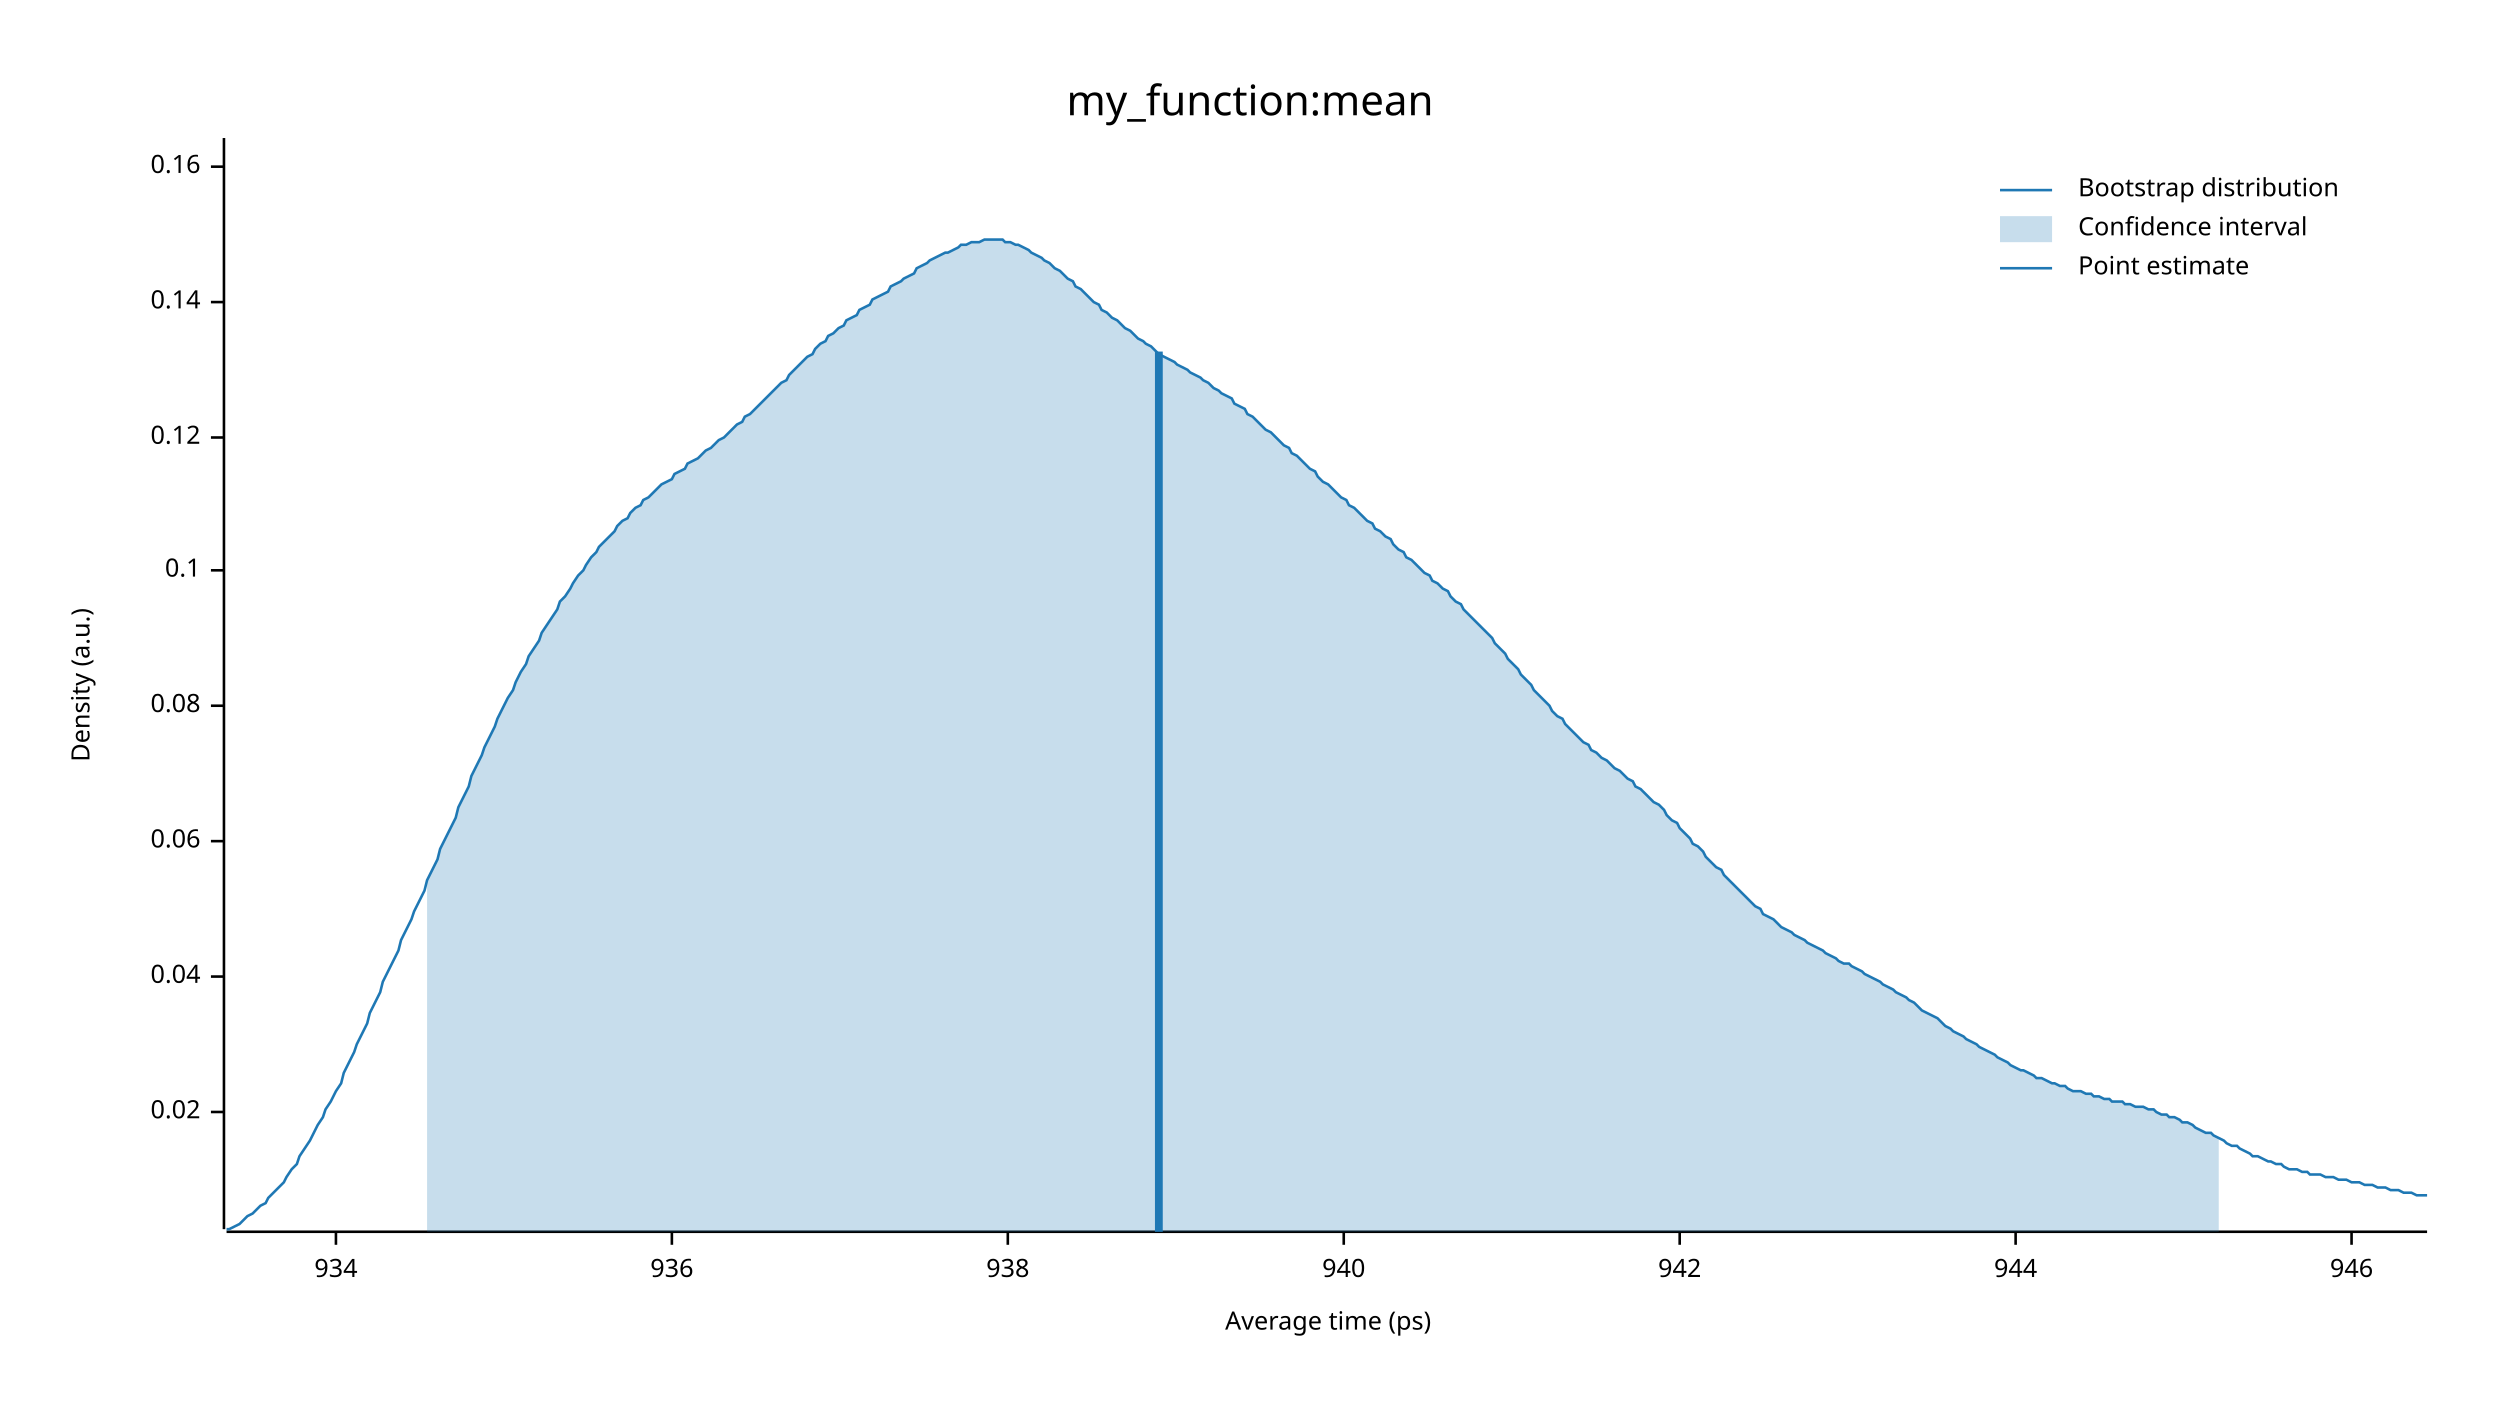
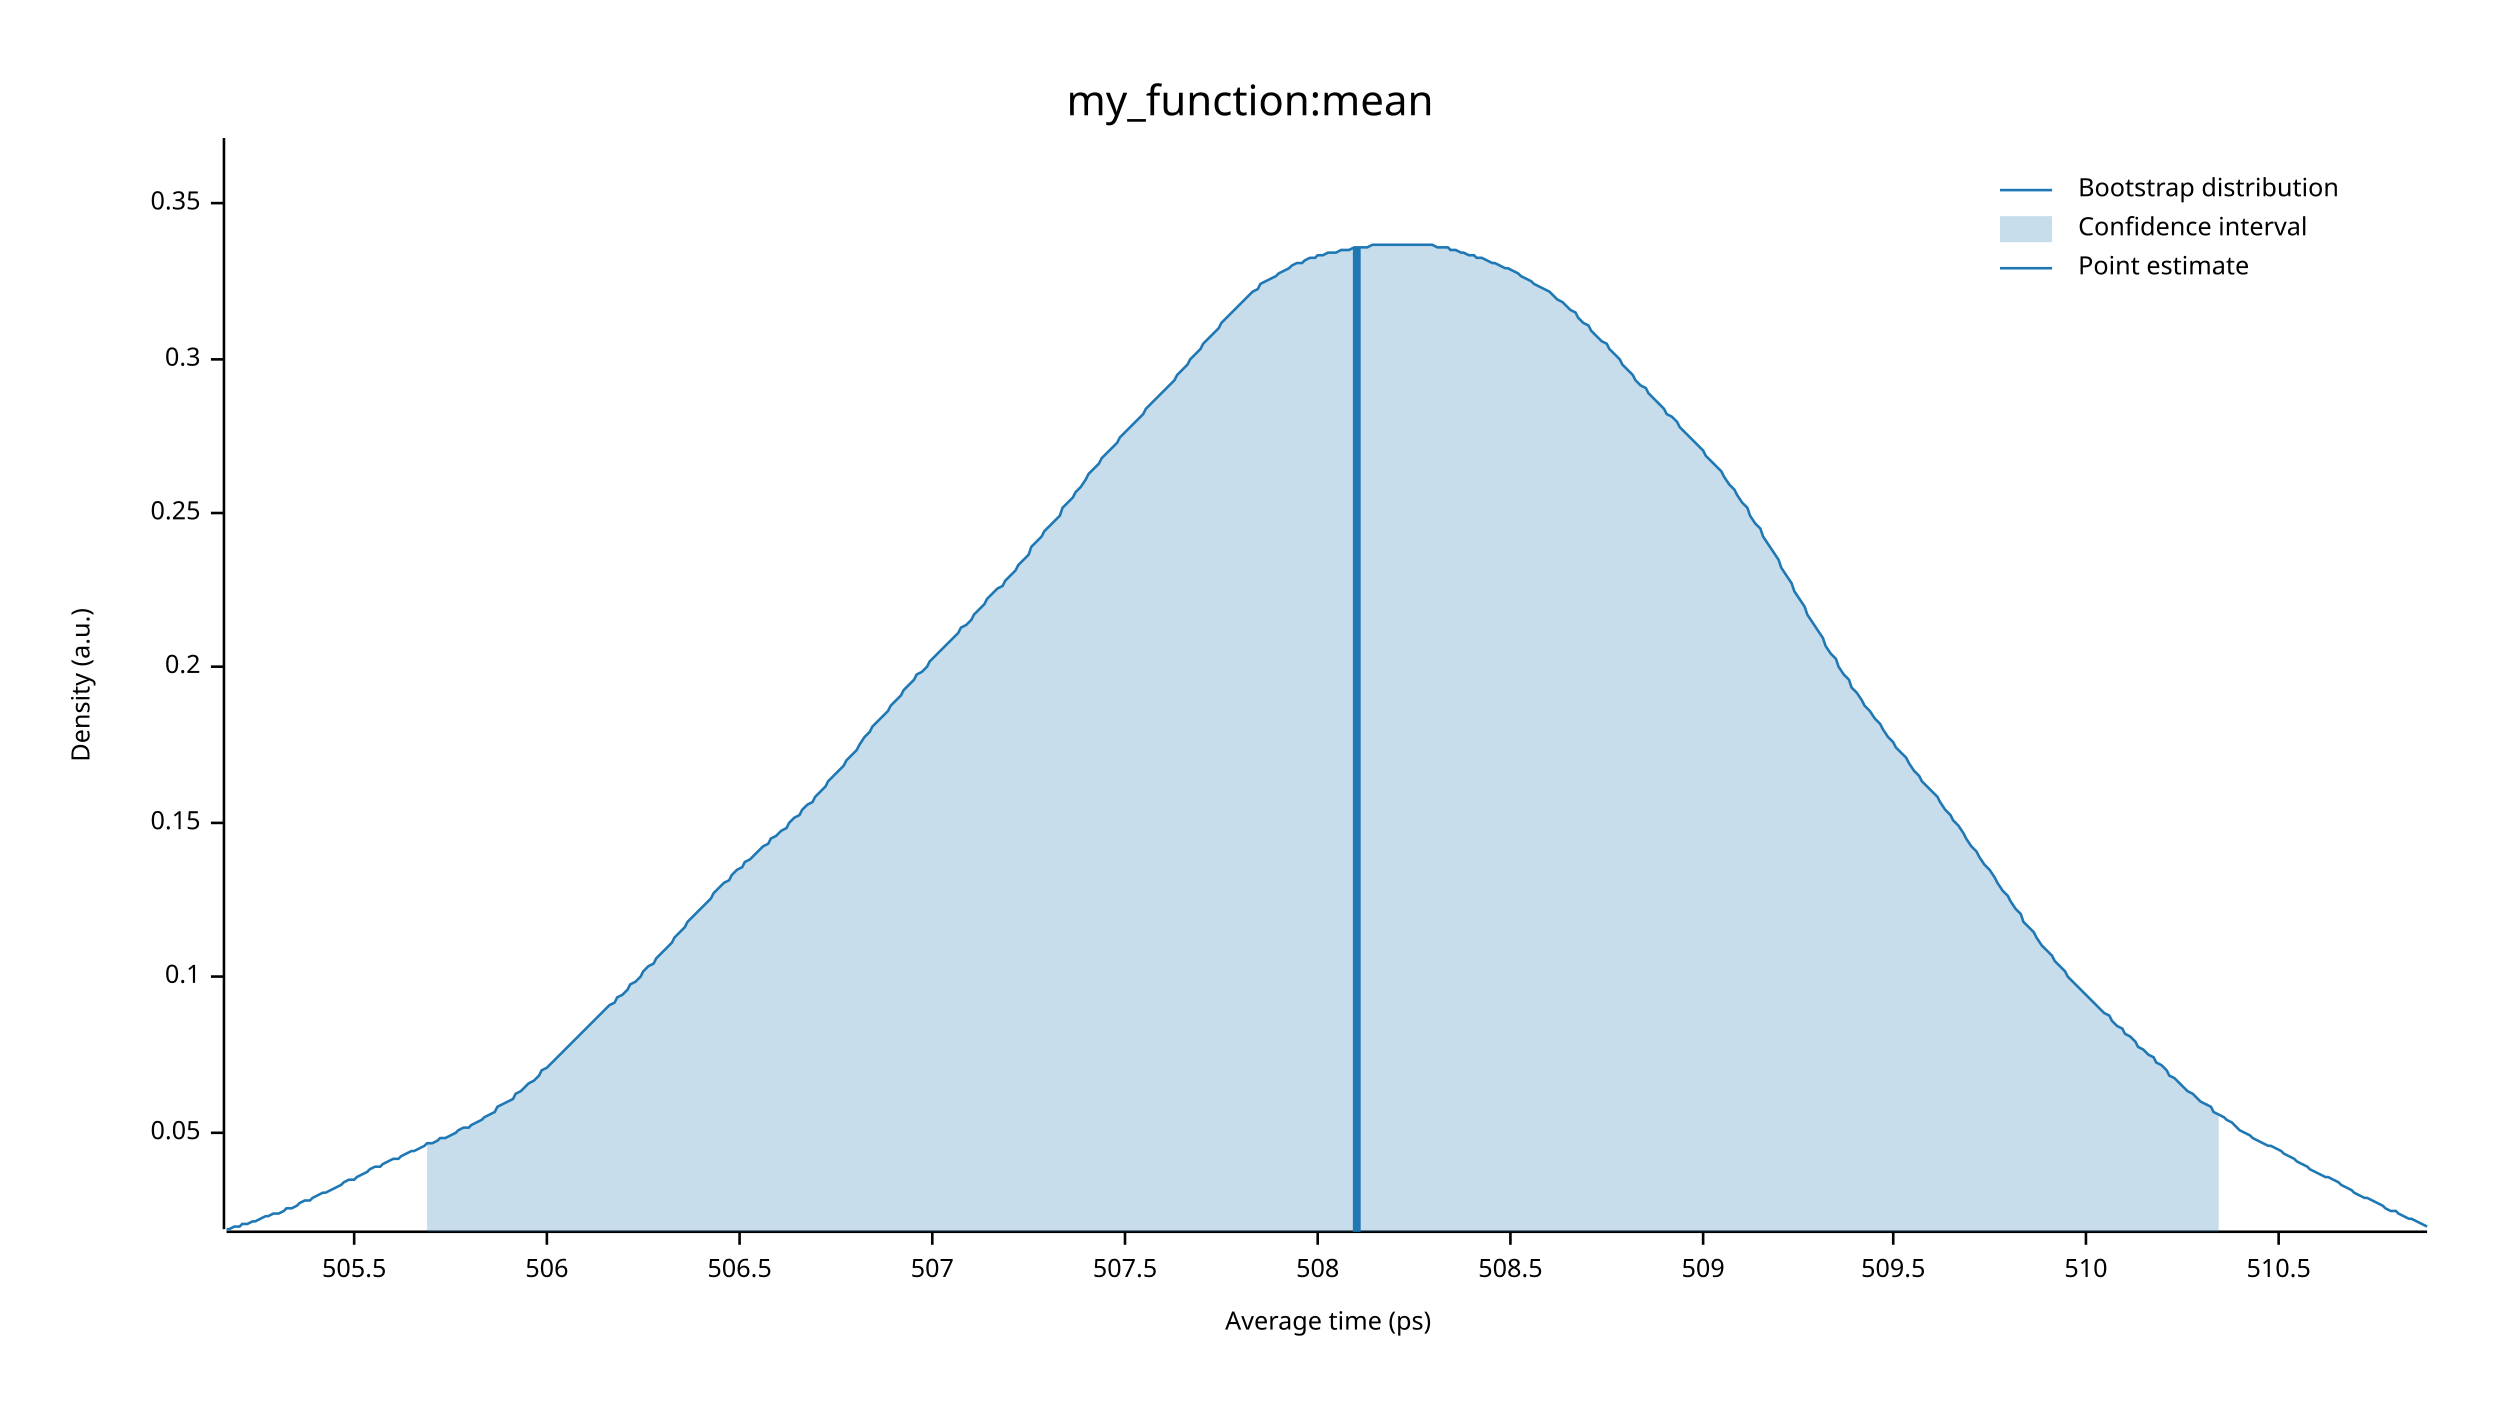
<svg xmlns="http://www.w3.org/2000/svg" width="960" height="540" viewBox="0 0 960 540">
  <text x="480" y="32" dy="0.76em" text-anchor="middle" font-family="sans-serif" font-size="16.129" opacity="1" fill="#000000">
my_function:mean
</text>
  <text x="27" y="263" dy="0.76em" text-anchor="middle" font-family="sans-serif" font-size="9.677" opacity="1" fill="#000000" transform="rotate(270, 27, 263)">
Density (a.u.)
</text>
  <text x="510" y="513" dy="-0.5ex" text-anchor="middle" font-family="sans-serif" font-size="9.677" opacity="1" fill="#000000">
Average time (ps)
</text>
  <polyline fill="none" opacity="1" stroke="#000000" stroke-width="1" points="86,53 86,472 " />
-   <text x="77" y="427" dy="0.5ex" text-anchor="end" font-family="sans-serif" font-size="9.677" opacity="1" fill="#000000">
- 0.02
+   <text x="77" y="435" dy="0.5ex" text-anchor="end" font-family="sans-serif" font-size="9.677" opacity="1" fill="#000000">
+ 0.05
</text>
-   <polyline fill="none" opacity="1" stroke="#000000" stroke-width="1" points="81,427 86,427 " />
+   <polyline fill="none" opacity="1" stroke="#000000" stroke-width="1" points="81,435 86,435 " />
  <text x="77" y="375" dy="0.5ex" text-anchor="end" font-family="sans-serif" font-size="9.677" opacity="1" fill="#000000">
- 0.04
+ 0.1
</text>
  <polyline fill="none" opacity="1" stroke="#000000" stroke-width="1" points="81,375 86,375 " />
-   <text x="77" y="323" dy="0.5ex" text-anchor="end" font-family="sans-serif" font-size="9.677" opacity="1" fill="#000000">
- 0.06
+   <text x="77" y="316" dy="0.5ex" text-anchor="end" font-family="sans-serif" font-size="9.677" opacity="1" fill="#000000">
+ 0.15
</text>
-   <polyline fill="none" opacity="1" stroke="#000000" stroke-width="1" points="81,323 86,323 " />
-   <text x="77" y="271" dy="0.5ex" text-anchor="end" font-family="sans-serif" font-size="9.677" opacity="1" fill="#000000">
- 0.08
+   <polyline fill="none" opacity="1" stroke="#000000" stroke-width="1" points="81,316 86,316 " />
+   <text x="77" y="256" dy="0.5ex" text-anchor="end" font-family="sans-serif" font-size="9.677" opacity="1" fill="#000000">
+ 0.2
</text>
-   <polyline fill="none" opacity="1" stroke="#000000" stroke-width="1" points="81,271 86,271 " />
-   <text x="77" y="219" dy="0.5ex" text-anchor="end" font-family="sans-serif" font-size="9.677" opacity="1" fill="#000000">
- 0.1
+   <polyline fill="none" opacity="1" stroke="#000000" stroke-width="1" points="81,256 86,256 " />
+   <text x="77" y="197" dy="0.5ex" text-anchor="end" font-family="sans-serif" font-size="9.677" opacity="1" fill="#000000">
+ 0.25
</text>
-   <polyline fill="none" opacity="1" stroke="#000000" stroke-width="1" points="81,219 86,219 " />
-   <text x="77" y="168" dy="0.5ex" text-anchor="end" font-family="sans-serif" font-size="9.677" opacity="1" fill="#000000">
- 0.12
+   <polyline fill="none" opacity="1" stroke="#000000" stroke-width="1" points="81,197 86,197 " />
+   <text x="77" y="138" dy="0.5ex" text-anchor="end" font-family="sans-serif" font-size="9.677" opacity="1" fill="#000000">
+ 0.3
</text>
-   <polyline fill="none" opacity="1" stroke="#000000" stroke-width="1" points="81,168 86,168 " />
-   <text x="77" y="116" dy="0.5ex" text-anchor="end" font-family="sans-serif" font-size="9.677" opacity="1" fill="#000000">
- 0.14
+   <polyline fill="none" opacity="1" stroke="#000000" stroke-width="1" points="81,138 86,138 " />
+   <text x="77" y="78" dy="0.5ex" text-anchor="end" font-family="sans-serif" font-size="9.677" opacity="1" fill="#000000">
+ 0.35
</text>
-   <polyline fill="none" opacity="1" stroke="#000000" stroke-width="1" points="81,116 86,116 " />
-   <text x="77" y="64" dy="0.5ex" text-anchor="end" font-family="sans-serif" font-size="9.677" opacity="1" fill="#000000">
- 0.16
+   <polyline fill="none" opacity="1" stroke="#000000" stroke-width="1" points="81,78 86,78 " />
+   <polyline fill="none" opacity="1" stroke="#000000" stroke-width="1" points="87,473 932,473 " />
+   <text x="136" y="483" dy="0.76em" text-anchor="middle" font-family="sans-serif" font-size="9.677" opacity="1" fill="#000000">
+ 505.5
</text>
-   <polyline fill="none" opacity="1" stroke="#000000" stroke-width="1" points="81,64 86,64 " />
-   <polyline fill="none" opacity="1" stroke="#000000" stroke-width="1" points="87,473 932,473 " />
-   <text x="129" y="483" dy="0.76em" text-anchor="middle" font-family="sans-serif" font-size="9.677" opacity="1" fill="#000000">
- 934
+   <polyline fill="none" opacity="1" stroke="#000000" stroke-width="1" points="136,473 136,478 " />
+   <text x="210" y="483" dy="0.76em" text-anchor="middle" font-family="sans-serif" font-size="9.677" opacity="1" fill="#000000">
+ 506
</text>
-   <polyline fill="none" opacity="1" stroke="#000000" stroke-width="1" points="129,473 129,478 " />
-   <text x="258" y="483" dy="0.76em" text-anchor="middle" font-family="sans-serif" font-size="9.677" opacity="1" fill="#000000">
- 936
+   <polyline fill="none" opacity="1" stroke="#000000" stroke-width="1" points="210,473 210,478 " />
+   <text x="284" y="483" dy="0.76em" text-anchor="middle" font-family="sans-serif" font-size="9.677" opacity="1" fill="#000000">
+ 506.5
</text>
-   <polyline fill="none" opacity="1" stroke="#000000" stroke-width="1" points="258,473 258,478 " />
-   <text x="387" y="483" dy="0.76em" text-anchor="middle" font-family="sans-serif" font-size="9.677" opacity="1" fill="#000000">
- 938
+   <polyline fill="none" opacity="1" stroke="#000000" stroke-width="1" points="284,473 284,478 " />
+   <text x="358" y="483" dy="0.76em" text-anchor="middle" font-family="sans-serif" font-size="9.677" opacity="1" fill="#000000">
+ 507
</text>
-   <polyline fill="none" opacity="1" stroke="#000000" stroke-width="1" points="387,473 387,478 " />
-   <text x="516" y="483" dy="0.76em" text-anchor="middle" font-family="sans-serif" font-size="9.677" opacity="1" fill="#000000">
- 940
+   <polyline fill="none" opacity="1" stroke="#000000" stroke-width="1" points="358,473 358,478 " />
+   <text x="432" y="483" dy="0.76em" text-anchor="middle" font-family="sans-serif" font-size="9.677" opacity="1" fill="#000000">
+ 507.5
</text>
-   <polyline fill="none" opacity="1" stroke="#000000" stroke-width="1" points="516,473 516,478 " />
-   <text x="645" y="483" dy="0.76em" text-anchor="middle" font-family="sans-serif" font-size="9.677" opacity="1" fill="#000000">
- 942
+   <polyline fill="none" opacity="1" stroke="#000000" stroke-width="1" points="432,473 432,478 " />
+   <text x="506" y="483" dy="0.76em" text-anchor="middle" font-family="sans-serif" font-size="9.677" opacity="1" fill="#000000">
+ 508
</text>
-   <polyline fill="none" opacity="1" stroke="#000000" stroke-width="1" points="645,473 645,478 " />
-   <text x="774" y="483" dy="0.76em" text-anchor="middle" font-family="sans-serif" font-size="9.677" opacity="1" fill="#000000">
- 944
+   <polyline fill="none" opacity="1" stroke="#000000" stroke-width="1" points="506,473 506,478 " />
+   <text x="580" y="483" dy="0.76em" text-anchor="middle" font-family="sans-serif" font-size="9.677" opacity="1" fill="#000000">
+ 508.5
</text>
-   <polyline fill="none" opacity="1" stroke="#000000" stroke-width="1" points="774,473 774,478 " />
-   <text x="903" y="483" dy="0.76em" text-anchor="middle" font-family="sans-serif" font-size="9.677" opacity="1" fill="#000000">
- 946
+   <polyline fill="none" opacity="1" stroke="#000000" stroke-width="1" points="580,473 580,478 " />
+   <text x="654" y="483" dy="0.76em" text-anchor="middle" font-family="sans-serif" font-size="9.677" opacity="1" fill="#000000">
+ 509
</text>
-   <polyline fill="none" opacity="1" stroke="#000000" stroke-width="1" points="903,473 903,478 " />
-   <polyline fill="none" opacity="1" stroke="#1F78B4" stroke-width="1" points="87,472 88,472 90,471 92,470 93,469 95,467 97,466 98,465 100,463 102,462 103,460 105,458 107,456 109,454 110,452 112,449 114,447 115,444 117,441 119,438 120,436 122,432 124,429 125,426 127,423 129,419 131,416 132,412 134,408 136,404 137,401 139,397 141,393 142,389 144,385 146,381 147,377 149,373 151,369 153,365 154,361 156,357 158,353 159,350 161,346 163,342 164,338 166,334 168,330 169,326 171,322 173,318 175,314 176,310 178,306 180,302 181,298 183,294 185,290 186,287 188,283 190,279 191,276 193,272 195,268 197,265 198,262 200,258 202,255 203,252 205,249 207,246 208,243 210,240 212,237 214,234 215,231 217,229 219,226 220,224 222,221 224,219 225,217 227,214 229,212 230,210 232,208 234,206 236,204 237,202 239,200 241,199 242,197 244,195 246,194 247,192 249,191 251,189 252,188 254,186 256,185 258,184 259,182 261,181 263,180 264,178 266,177 268,176 269,175 271,173 273,172 274,171 276,169 278,168 280,166 281,165 283,163 285,162 286,160 288,159 290,157 291,156 293,154 295,152 296,151 298,149 300,147 302,146 303,144 305,142 307,140 308,139 310,137 312,136 313,134 315,132 317,131 318,129 320,128 322,126 324,125 325,123 327,122 329,121 330,119 332,118 334,117 335,115 337,114 339,113 341,112 342,110 344,109 346,108 347,107 349,106 351,105 352,103 354,102 356,101 357,100 359,99 361,98 363,97 364,97 366,96 368,95 369,94 371,94 373,93 374,93 376,93 378,92 379,92 381,92 383,92 385,92 386,93 388,93 390,94 391,94 393,95 395,96 396,97 398,98 400,99 401,100 403,101 405,103 407,104 408,105 410,107 412,108 413,110 415,111 417,113 418,114 420,116 422,117 423,119 425,120 427,122 429,123 430,124 432,126 434,127 435,128 437,130 439,131 440,132 442,133 444,135 445,136 447,137 449,138 451,139 452,140 454,141 456,142 457,143 459,144 461,145 462,146 464,147 466,149 468,150 469,151 471,152 473,153 474,155 476,156 478,157 479,159 481,160 483,162 484,163 486,165 488,166 490,168 491,169 493,171 495,172 496,174 498,175 500,177 501,178 503,180 505,181 506,183 508,185 510,186 512,188 513,189 515,191 517,192 518,194 520,195 522,197 523,198 525,200 527,201 528,203 530,204 532,206 534,207 535,209 537,211 539,212 540,214 542,215 544,217 545,218 547,220 549,221 550,223 552,224 554,226 556,227 557,229 559,231 561,232 562,234 564,236 566,238 567,239 569,241 571,243 573,245 574,247 576,249 578,251 579,253 581,255 583,257 584,259 586,261 588,263 589,265 591,267 593,269 595,271 596,273 598,275 600,276 601,278 603,280 605,282 606,283 608,285 610,286 611,288 613,289 615,291 617,292 618,293 620,295 622,296 623,297 625,299 627,300 628,302 630,303 632,305 633,306 635,308 637,309 639,311 640,313 642,315 644,316 645,318 647,320 649,322 650,324 652,325 654,327 655,329 657,331 659,333 661,334 662,336 664,338 666,340 667,341 669,343 671,345 672,346 674,348 676,349 677,351 679,352 681,353 683,355 684,356 686,357 688,358 689,359 691,360 693,361 694,362 696,363 698,364 700,365 701,366 703,367 705,368 706,369 708,370 710,370 711,371 713,372 715,373 716,374 718,375 720,376 722,377 723,378 725,379 727,380 728,381 730,382 732,383 733,384 735,385 737,387 738,388 740,389 742,390 744,391 745,392 747,394 749,395 750,396 752,397 754,398 755,399 757,400 759,401 760,402 762,403 764,404 766,405 767,406 769,407 771,408 772,409 774,410 776,411 777,411 779,412 781,413 782,414 784,414 786,415 788,416 789,416 791,417 793,417 794,418 796,419 798,419 799,419 801,420 803,420 804,421 806,421 808,422 810,422 811,423 813,423 815,423 816,424 818,424 820,425 821,425 823,425 825,426 827,426 828,427 830,428 832,428 833,429 835,429 837,430 838,431 840,431 842,432 843,433 845,434 847,435 849,435 850,436 852,437 854,438 855,439 857,440 859,440 860,441 862,442 864,443 865,444 867,444 869,445 871,446 872,446 874,447 876,447 877,448 879,449 881,449 882,449 884,450 886,450 887,451 889,451 891,451 893,452 894,452 896,452 898,453 899,453 901,453 903,454 904,454 906,454 908,455 909,455 911,455 913,456 915,456 916,456 918,457 920,457 921,457 923,458 925,458 926,458 928,459 930,459 932,459 " />
-   <polygon opacity="0.25" fill="#1F78B4" points="164,338 166,334 168,330 169,326 171,322 173,318 175,314 176,310 178,306 180,302 181,298 183,294 185,290 186,287 188,283 190,279 191,276 193,272 195,268 197,265 198,262 200,258 202,255 203,252 205,249 207,246 208,243 210,240 212,237 214,234 215,231 217,229 219,226 220,224 222,221 224,219 225,217 227,214 229,212 230,210 232,208 234,206 236,204 237,202 239,200 241,199 242,197 244,195 246,194 247,192 249,191 251,189 252,188 254,186 256,185 258,184 259,182 261,181 263,180 264,178 266,177 268,176 269,175 271,173 273,172 274,171 276,169 278,168 280,166 281,165 283,163 285,162 286,160 288,159 290,157 291,156 293,154 295,152 296,151 298,149 300,147 302,146 303,144 305,142 307,140 308,139 310,137 312,136 313,134 315,132 317,131 318,129 320,128 322,126 324,125 325,123 327,122 329,121 330,119 332,118 334,117 335,115 337,114 339,113 341,112 342,110 344,109 346,108 347,107 349,106 351,105 352,103 354,102 356,101 357,100 359,99 361,98 363,97 364,97 366,96 368,95 369,94 371,94 373,93 374,93 376,93 378,92 379,92 381,92 383,92 385,92 386,93 388,93 390,94 391,94 393,95 395,96 396,97 398,98 400,99 401,100 403,101 405,103 407,104 408,105 410,107 412,108 413,110 415,111 417,113 418,114 420,116 422,117 423,119 425,120 427,122 429,123 430,124 432,126 434,127 435,128 437,130 439,131 440,132 442,133 444,135 445,136 447,137 449,138 451,139 452,140 454,141 456,142 457,143 459,144 461,145 462,146 464,147 466,149 468,150 469,151 471,152 473,153 474,155 476,156 478,157 479,159 481,160 483,162 484,163 486,165 488,166 490,168 491,169 493,171 495,172 496,174 498,175 500,177 501,178 503,180 505,181 506,183 508,185 510,186 512,188 513,189 515,191 517,192 518,194 520,195 522,197 523,198 525,200 527,201 528,203 530,204 532,206 534,207 535,209 537,211 539,212 540,214 542,215 544,217 545,218 547,220 549,221 550,223 552,224 554,226 556,227 557,229 559,231 561,232 562,234 564,236 566,238 567,239 569,241 571,243 573,245 574,247 576,249 578,251 579,253 581,255 583,257 584,259 586,261 588,263 589,265 591,267 593,269 595,271 596,273 598,275 600,276 601,278 603,280 605,282 606,283 608,285 610,286 611,288 613,289 615,291 617,292 618,293 620,295 622,296 623,297 625,299 627,300 628,302 630,303 632,305 633,306 635,308 637,309 639,311 640,313 642,315 644,316 645,318 647,320 649,322 650,324 652,325 654,327 655,329 657,331 659,333 661,334 662,336 664,338 666,340 667,341 669,343 671,345 672,346 674,348 676,349 677,351 679,352 681,353 683,355 684,356 686,357 688,358 689,359 691,360 693,361 694,362 696,363 698,364 700,365 701,366 703,367 705,368 706,369 708,370 710,370 711,371 713,372 715,373 716,374 718,375 720,376 722,377 723,378 725,379 727,380 728,381 730,382 732,383 733,384 735,385 737,387 738,388 740,389 742,390 744,391 745,392 747,394 749,395 750,396 752,397 754,398 755,399 757,400 759,401 760,402 762,403 764,404 766,405 767,406 769,407 771,408 772,409 774,410 776,411 777,411 779,412 781,413 782,414 784,414 786,415 788,416 789,416 791,417 793,417 794,418 796,419 798,419 799,419 801,420 803,420 804,421 806,421 808,422 810,422 811,423 813,423 815,423 816,424 818,424 820,425 821,425 823,425 825,426 827,426 828,427 830,428 832,428 833,429 835,429 837,430 838,431 840,431 842,432 843,433 845,434 847,435 849,435 850,436 852,437 852,473 164,473 " />
-   <polyline fill="none" opacity="1" stroke="#1F78B4" stroke-width="3" points="445,473 445,135 " />
+   <polyline fill="none" opacity="1" stroke="#000000" stroke-width="1" points="654,473 654,478 " />
+   <text x="727" y="483" dy="0.76em" text-anchor="middle" font-family="sans-serif" font-size="9.677" opacity="1" fill="#000000">
+ 509.5
+ </text>
+   <polyline fill="none" opacity="1" stroke="#000000" stroke-width="1" points="727,473 727,478 " />
+   <text x="801" y="483" dy="0.76em" text-anchor="middle" font-family="sans-serif" font-size="9.677" opacity="1" fill="#000000">
+ 510
+ </text>
+   <polyline fill="none" opacity="1" stroke="#000000" stroke-width="1" points="801,473 801,478 " />
+   <text x="875" y="483" dy="0.76em" text-anchor="middle" font-family="sans-serif" font-size="9.677" opacity="1" fill="#000000">
+ 510.5
+ </text>
+   <polyline fill="none" opacity="1" stroke="#000000" stroke-width="1" points="875,473 875,478 " />
+   <polyline fill="none" opacity="1" stroke="#1F78B4" stroke-width="1" points="87,472 88,472 90,471 92,471 93,470 95,470 97,469 98,469 100,468 102,467 103,467 105,466 107,466 109,465 110,464 112,464 114,463 115,462 117,461 119,461 120,460 122,459 124,458 125,458 127,457 129,456 131,455 132,454 134,453 136,453 137,452 139,451 141,450 142,449 144,448 146,448 147,447 149,446 151,445 153,445 154,444 156,443 158,442 159,442 161,441 163,440 164,439 166,439 168,438 169,437 171,437 173,436 175,435 176,434 178,433 180,433 181,432 183,431 185,430 186,429 188,428 190,427 191,425 193,424 195,423 197,422 198,420 200,419 202,417 203,416 205,415 207,413 208,411 210,410 212,408 214,406 215,405 217,403 219,401 220,400 222,398 224,396 225,395 227,393 229,391 230,390 232,388 234,386 236,385 237,383 239,382 241,380 242,378 244,377 246,375 247,373 249,371 251,370 252,368 254,366 256,364 258,362 259,360 261,358 263,356 264,354 266,352 268,350 269,349 271,347 273,345 274,343 276,341 278,339 280,338 281,336 283,334 285,333 286,331 288,330 290,328 291,327 293,325 295,324 296,322 298,321 300,319 302,318 303,316 305,314 307,313 308,311 310,309 312,308 313,306 315,304 317,302 318,300 320,298 322,296 324,294 325,292 327,290 329,288 330,286 332,283 334,281 335,279 337,277 339,275 341,273 342,271 344,269 346,267 347,265 349,263 351,261 352,259 354,258 356,256 357,254 359,252 361,250 363,248 364,247 366,245 368,243 369,241 371,240 373,238 374,236 376,234 378,232 379,230 381,228 383,226 385,225 386,223 388,221 390,219 391,217 393,215 395,213 396,210 398,208 400,206 401,204 403,202 405,200 407,198 408,195 410,193 412,191 413,189 415,187 417,184 418,182 420,180 422,178 423,176 425,174 427,172 429,170 430,168 432,166 434,164 435,163 437,161 439,159 440,157 442,155 444,153 445,152 447,150 449,148 451,146 452,144 454,142 456,140 457,138 459,136 461,134 462,132 464,130 466,128 468,126 469,124 471,122 473,120 474,119 476,117 478,115 479,114 481,112 483,111 484,109 486,108 488,107 490,106 491,105 493,104 495,103 496,102 498,101 500,101 501,100 503,99 505,99 506,98 508,98 510,97 512,97 513,97 515,96 517,96 518,96 520,95 522,95 523,95 525,95 527,94 528,94 530,94 532,94 534,94 535,94 537,94 539,94 540,94 542,94 544,94 545,94 547,94 549,94 550,94 552,95 554,95 556,95 557,96 559,96 561,97 562,97 564,98 566,98 567,99 569,99 571,100 573,101 574,101 576,102 578,103 579,103 581,104 583,105 584,106 586,107 588,108 589,109 591,110 593,111 595,112 596,113 598,115 600,116 601,117 603,119 605,120 606,122 608,124 610,125 611,127 613,129 615,131 617,132 618,134 620,136 622,138 623,140 625,142 627,144 628,146 630,148 632,149 633,151 635,153 637,155 639,157 640,159 642,160 644,162 645,164 647,166 649,168 650,169 652,171 654,173 655,175 657,177 659,179 661,181 662,183 664,186 666,188 667,190 669,193 671,195 672,198 674,201 676,203 677,206 679,209 681,212 683,215 684,218 686,221 688,224 689,227 691,230 693,233 694,236 696,239 698,242 700,245 701,248 703,251 705,253 706,256 708,259 710,261 711,264 713,266 715,269 716,271 718,273 720,276 722,278 723,280 725,283 727,285 728,287 730,289 732,291 733,293 735,296 737,298 738,300 740,302 742,304 744,306 745,308 747,311 749,313 750,315 752,317 754,320 755,322 757,325 759,327 760,329 762,332 764,334 766,337 767,339 769,342 771,344 772,346 774,349 776,351 777,354 779,356 781,358 782,360 784,363 786,365 788,367 789,369 791,371 793,373 794,375 796,377 798,379 799,380 801,382 803,384 804,385 806,387 808,389 810,390 811,392 813,394 815,395 816,397 818,398 820,400 821,402 823,403 825,405 827,406 828,408 830,409 832,411 833,413 835,414 837,416 838,417 840,419 842,420 843,421 845,423 847,424 849,425 850,427 852,428 854,429 855,430 857,431 859,433 860,434 862,435 864,436 865,437 867,438 869,439 871,440 872,440 874,441 876,442 877,443 879,444 881,445 882,446 884,447 886,448 887,449 889,450 891,451 893,452 894,452 896,453 898,454 899,455 901,456 903,457 904,458 906,459 908,460 909,460 911,461 913,462 915,463 916,464 918,465 920,465 921,466 923,467 925,468 926,468 928,469 930,470 932,471 " />
+   <polygon opacity="0.25" fill="#1F78B4" points="164,439 166,439 168,438 169,437 171,437 173,436 175,435 176,434 178,433 180,433 181,432 183,431 185,430 186,429 188,428 190,427 191,425 193,424 195,423 197,422 198,420 200,419 202,417 203,416 205,415 207,413 208,411 210,410 212,408 214,406 215,405 217,403 219,401 220,400 222,398 224,396 225,395 227,393 229,391 230,390 232,388 234,386 236,385 237,383 239,382 241,380 242,378 244,377 246,375 247,373 249,371 251,370 252,368 254,366 256,364 258,362 259,360 261,358 263,356 264,354 266,352 268,350 269,349 271,347 273,345 274,343 276,341 278,339 280,338 281,336 283,334 285,333 286,331 288,330 290,328 291,327 293,325 295,324 296,322 298,321 300,319 302,318 303,316 305,314 307,313 308,311 310,309 312,308 313,306 315,304 317,302 318,300 320,298 322,296 324,294 325,292 327,290 329,288 330,286 332,283 334,281 335,279 337,277 339,275 341,273 342,271 344,269 346,267 347,265 349,263 351,261 352,259 354,258 356,256 357,254 359,252 361,250 363,248 364,247 366,245 368,243 369,241 371,240 373,238 374,236 376,234 378,232 379,230 381,228 383,226 385,225 386,223 388,221 390,219 391,217 393,215 395,213 396,210 398,208 400,206 401,204 403,202 405,200 407,198 408,195 410,193 412,191 413,189 415,187 417,184 418,182 420,180 422,178 423,176 425,174 427,172 429,170 430,168 432,166 434,164 435,163 437,161 439,159 440,157 442,155 444,153 445,152 447,150 449,148 451,146 452,144 454,142 456,140 457,138 459,136 461,134 462,132 464,130 466,128 468,126 469,124 471,122 473,120 474,119 476,117 478,115 479,114 481,112 483,111 484,109 486,108 488,107 490,106 491,105 493,104 495,103 496,102 498,101 500,101 501,100 503,99 505,99 506,98 508,98 510,97 512,97 513,97 515,96 517,96 518,96 520,95 522,95 523,95 525,95 527,94 528,94 530,94 532,94 534,94 535,94 537,94 539,94 540,94 542,94 544,94 545,94 547,94 549,94 550,94 552,95 554,95 556,95 557,96 559,96 561,97 562,97 564,98 566,98 567,99 569,99 571,100 573,101 574,101 576,102 578,103 579,103 581,104 583,105 584,106 586,107 588,108 589,109 591,110 593,111 595,112 596,113 598,115 600,116 601,117 603,119 605,120 606,122 608,124 610,125 611,127 613,129 615,131 617,132 618,134 620,136 622,138 623,140 625,142 627,144 628,146 630,148 632,149 633,151 635,153 637,155 639,157 640,159 642,160 644,162 645,164 647,166 649,168 650,169 652,171 654,173 655,175 657,177 659,179 661,181 662,183 664,186 666,188 667,190 669,193 671,195 672,198 674,201 676,203 677,206 679,209 681,212 683,215 684,218 686,221 688,224 689,227 691,230 693,233 694,236 696,239 698,242 700,245 701,248 703,251 705,253 706,256 708,259 710,261 711,264 713,266 715,269 716,271 718,273 720,276 722,278 723,280 725,283 727,285 728,287 730,289 732,291 733,293 735,296 737,298 738,300 740,302 742,304 744,306 745,308 747,311 749,313 750,315 752,317 754,320 755,322 757,325 759,327 760,329 762,332 764,334 766,337 767,339 769,342 771,344 772,346 774,349 776,351 777,354 779,356 781,358 782,360 784,363 786,365 788,367 789,369 791,371 793,373 794,375 796,377 798,379 799,380 801,382 803,384 804,385 806,387 808,389 810,390 811,392 813,394 815,395 816,397 818,398 820,400 821,402 823,403 825,405 827,406 828,408 830,409 832,411 833,413 835,414 837,416 838,417 840,419 842,420 843,421 845,423 847,424 849,425 850,427 852,428 852,473 164,473 " />
+   <polyline fill="none" opacity="1" stroke="#1F78B4" stroke-width="3" points="521,473 521,95 " />
  <text x="798" y="68" dy="0.76em" text-anchor="start" font-family="sans-serif" font-size="9.677" opacity="1" fill="#000000">
Bootstrap distribution
</text>
  <text x="798" y="83" dy="0.76em" text-anchor="start" font-family="sans-serif" font-size="9.677" opacity="1" fill="#000000">
Confidence interval
</text>
  <text x="798" y="98" dy="0.76em" text-anchor="start" font-family="sans-serif" font-size="9.677" opacity="1" fill="#000000">
Point estimate
</text>
  <polyline fill="none" opacity="1" stroke="#1F78B4" stroke-width="1" points="768,73 788,73 " />
  <rect x="768" y="83" width="20" height="10" opacity="0.25" fill="#1F78B4" stroke="none" />
  <polyline fill="none" opacity="1" stroke="#1F78B4" stroke-width="1" points="768,103 788,103 " />
</svg>
